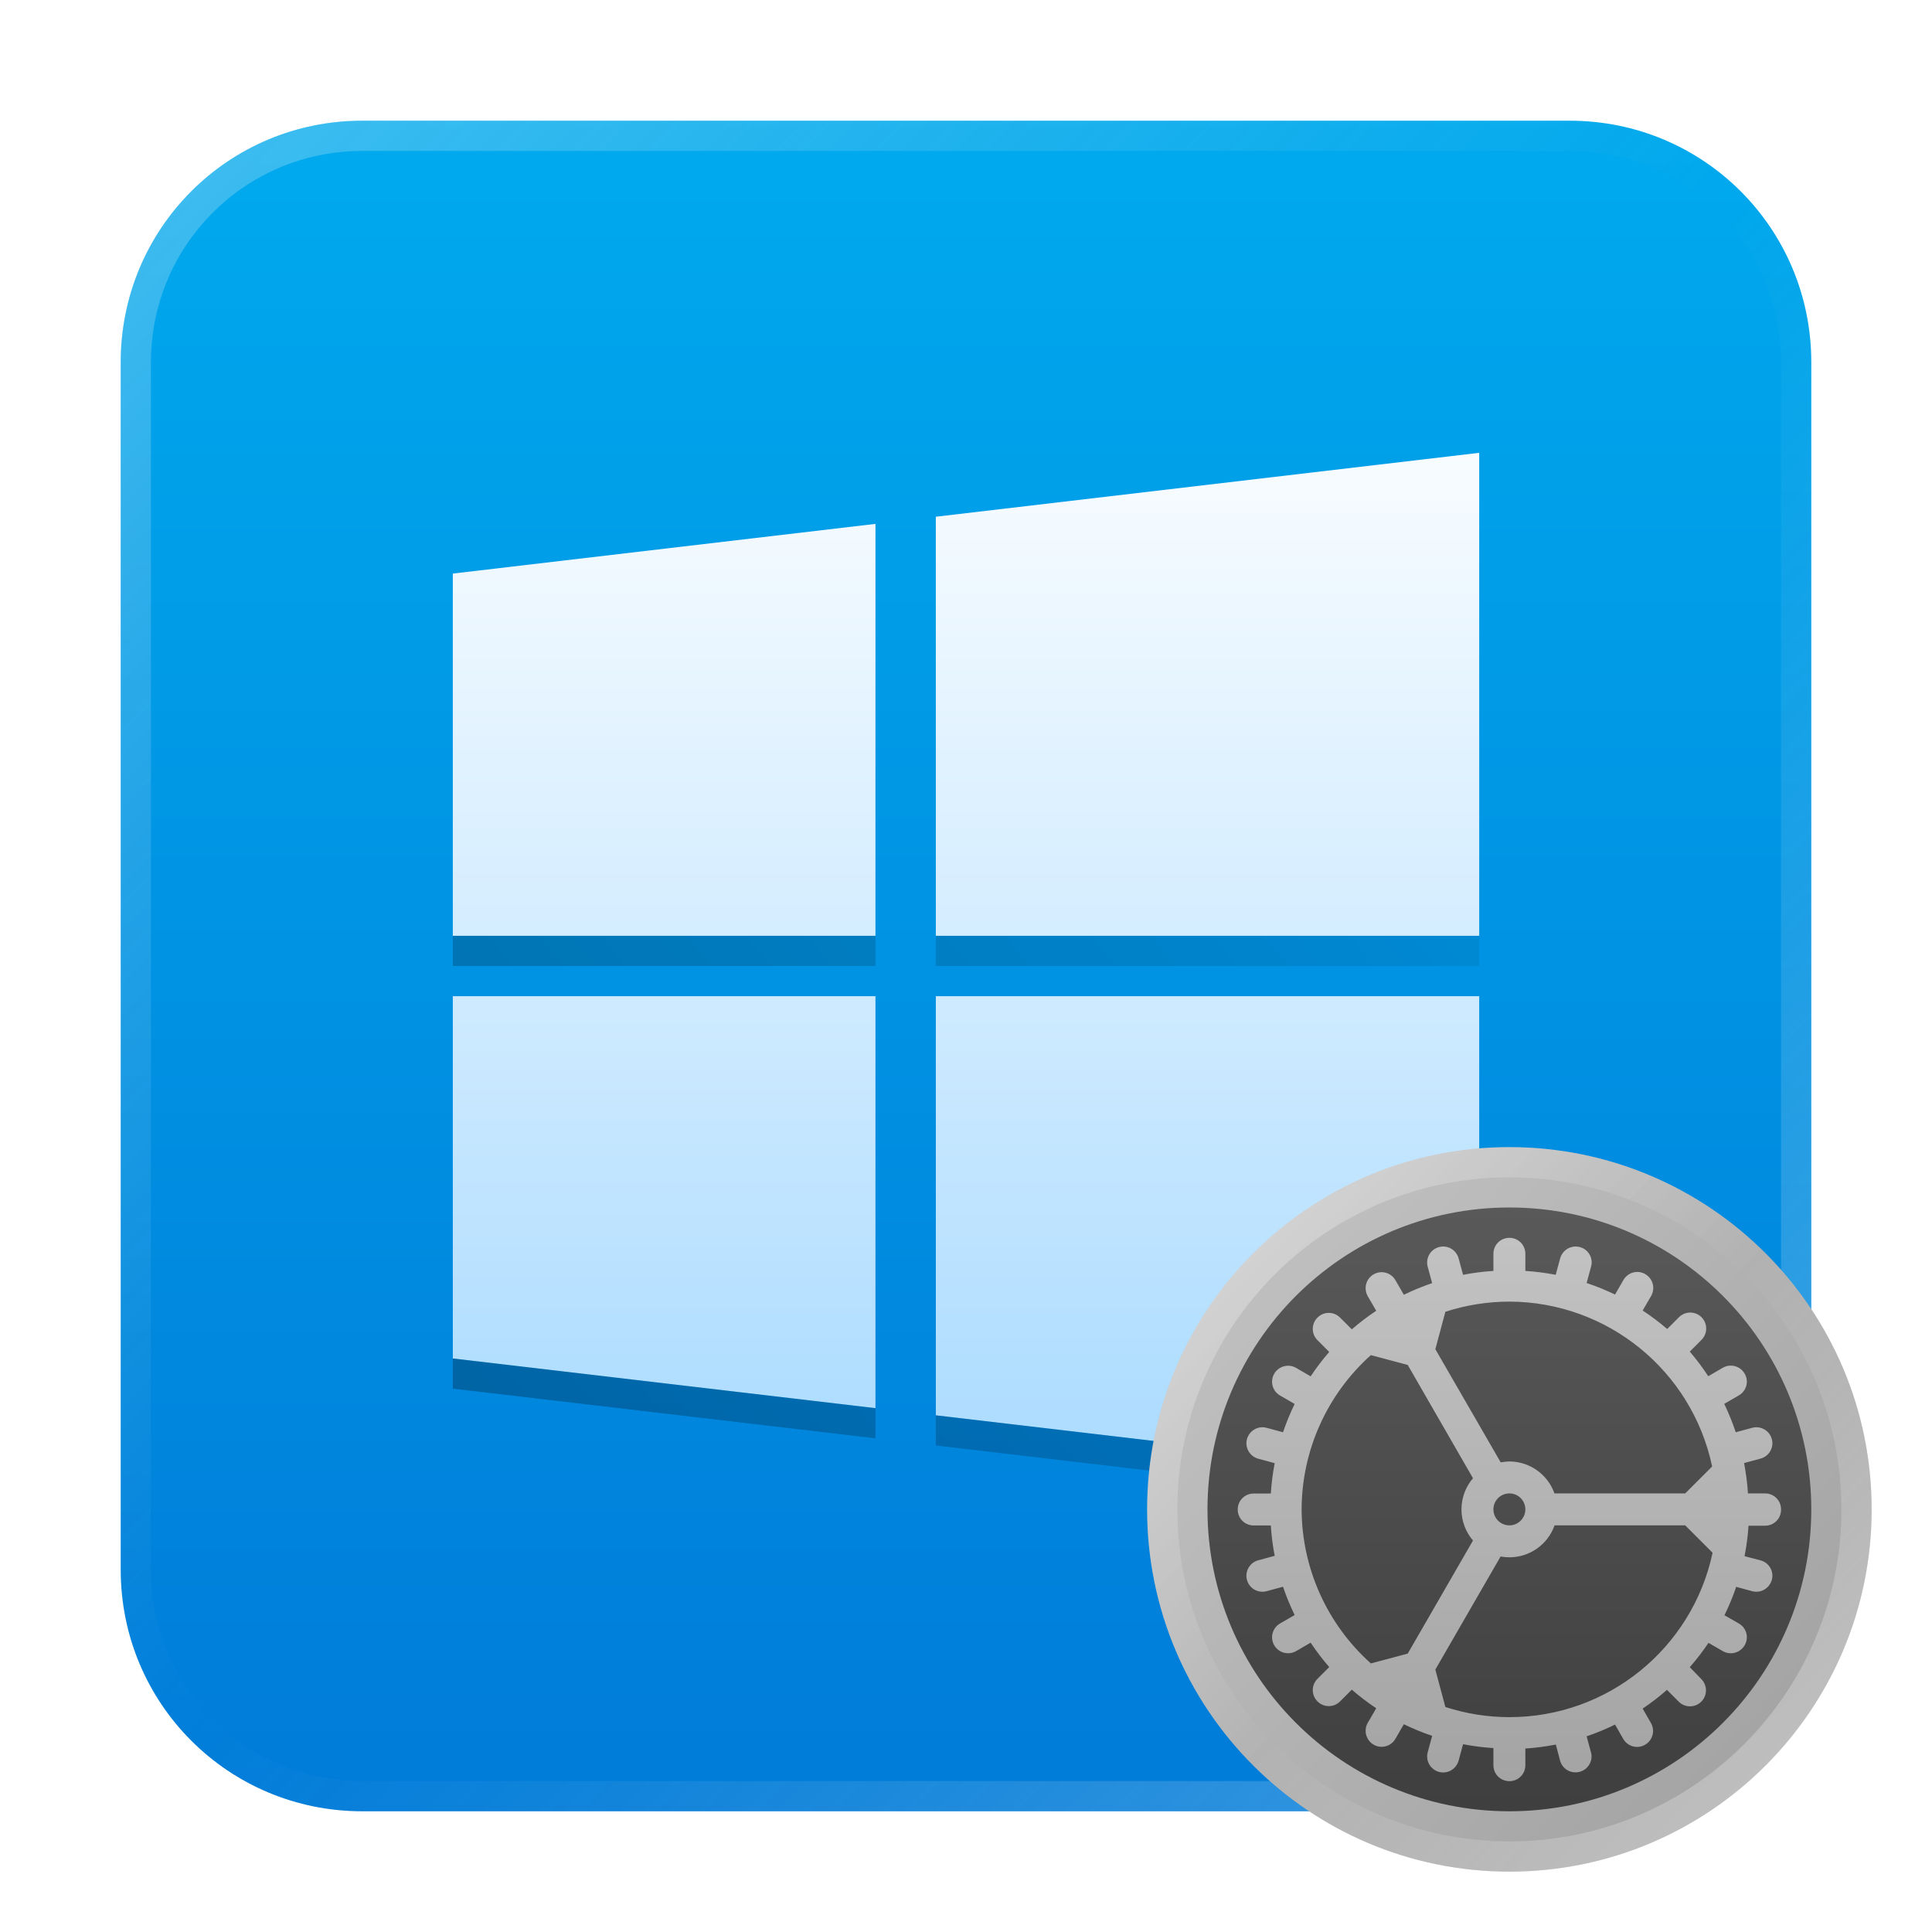
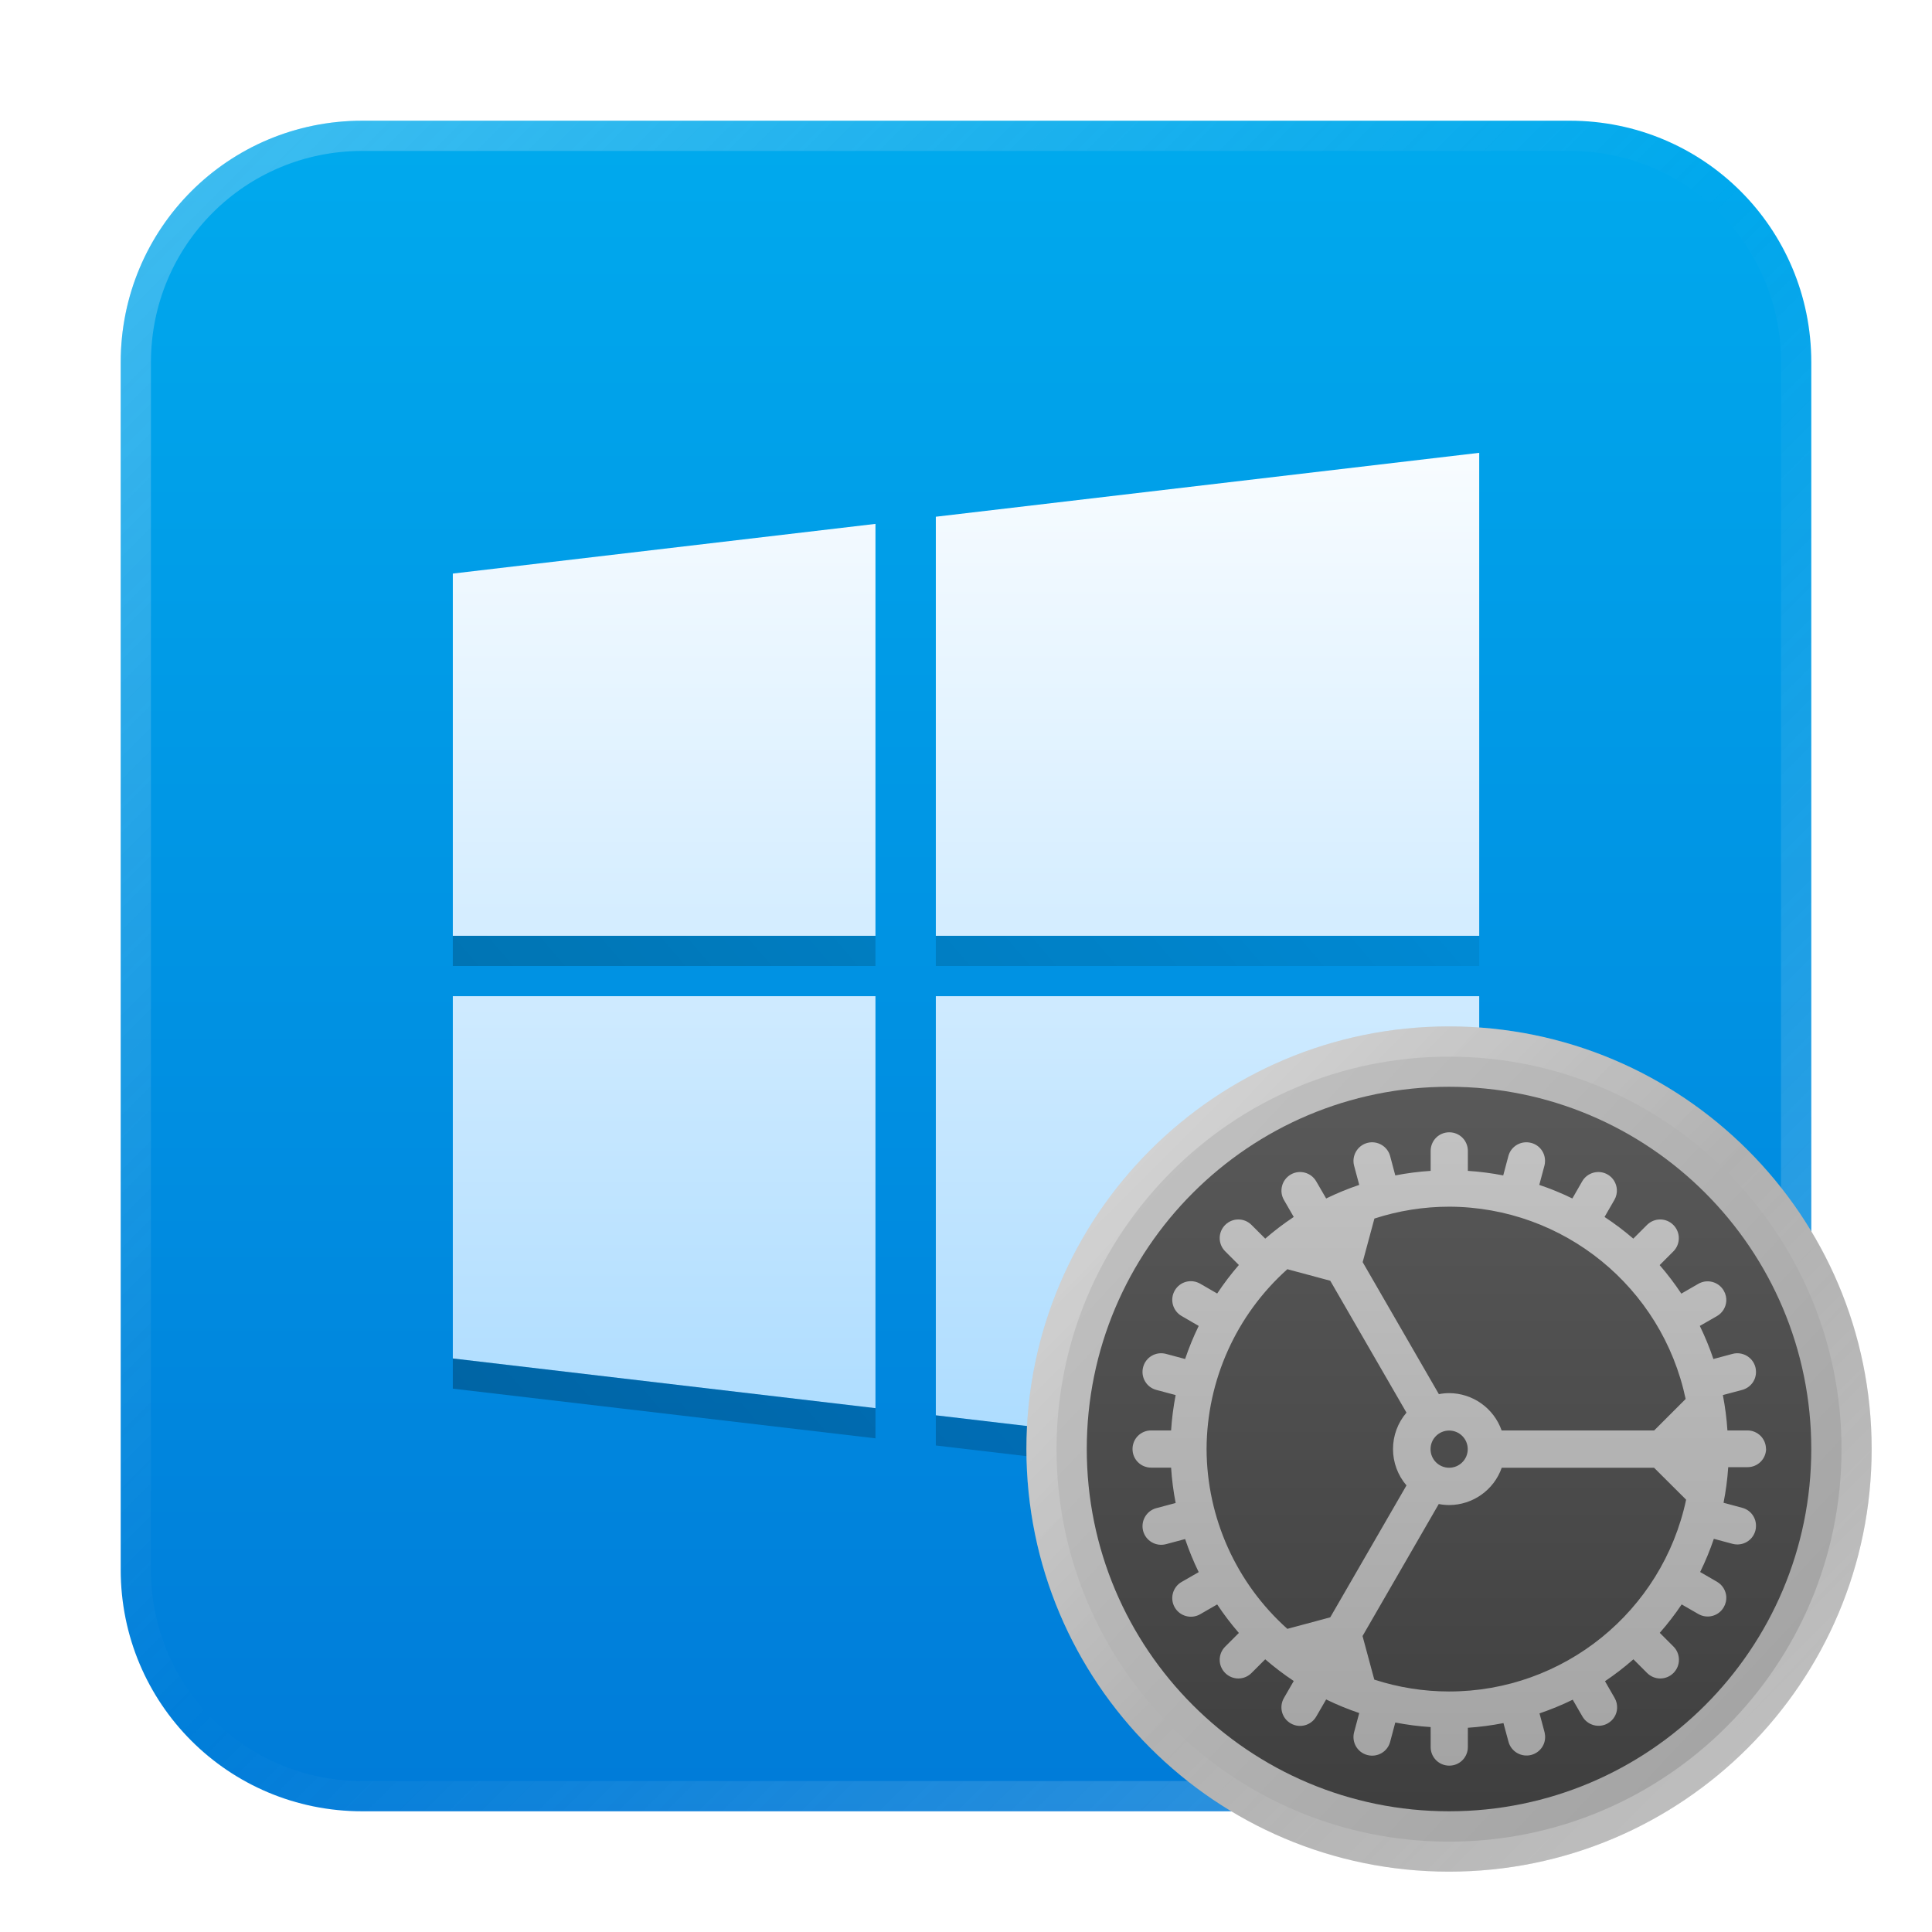
<svg xmlns="http://www.w3.org/2000/svg" xmlns:xlink="http://www.w3.org/1999/xlink" width="64" height="64" viewBox="0 0 16.933 16.933" version="1.1" id="svg5">
  <defs id="defs2">
    <linearGradient id="linearGradient1355">
      <stop style="stop-color:#0078d7;stop-opacity:1;" offset="0" id="stop1351" />
      <stop style="stop-color:#00adef;stop-opacity:1" offset="1" id="stop1353" />
    </linearGradient>
    <linearGradient id="linearGradient4568">
      <stop style="stop-color:#ffffff;stop-opacity:1;" offset="0" id="stop4564" />
      <stop style="stop-color:#a3d8ff;stop-opacity:1" offset="1" id="stop4566" />
    </linearGradient>
    <linearGradient id="linearGradient4194">
      <stop style="stop-color:#000000;stop-opacity:1;" offset="0" id="stop4190" />
      <stop style="stop-color:#000000;stop-opacity:0;" offset="1" id="stop4192" />
    </linearGradient>
-     <linearGradient id="linearGradient2216">
-       <stop style="stop-color:#ffffff;stop-opacity:1" offset="0" id="stop2210" />
-       <stop style="stop-color:#ffffff;stop-opacity:0.004" offset="0.497" id="stop2212" />
-       <stop style="stop-color:#ffffff;stop-opacity:1" offset="1" id="stop2214" />
-     </linearGradient>
-     <linearGradient id="linearGradient1016">
-       <stop style="stop-color:#cccccc;stop-opacity:1;" offset="0" id="stop1012" />
-       <stop style="stop-color:#999999;stop-opacity:1" offset="1" id="stop1014" />
-     </linearGradient>
-     <linearGradient xlink:href="#linearGradient2058" id="linearGradient2060" x1="13.755" y1="18.537" x2="13.755" y2="-2.101" gradientUnits="userSpaceOnUse" gradientTransform="matrix(0.4999996,0,0,0.4999996,8.995836,8.995836)" />
-     <linearGradient id="linearGradient2058">
-       <stop style="stop-color:#333333;stop-opacity:1" offset="0" id="stop2054" />
-       <stop style="stop-color:#666666;stop-opacity:1" offset="1" id="stop2056" />
-     </linearGradient>
-     <linearGradient xlink:href="#linearGradient3822" id="linearGradient6863" x1="12.435" y1="17.727" x2="12.435" y2="4.233" gradientUnits="userSpaceOnUse" gradientTransform="matrix(0.6000001,0,0,0.6000001,8.149148,6.720416)" />
-     <linearGradient id="linearGradient3822">
-       <stop style="stop-color:#999999;stop-opacity:1" offset="0" id="stop3818" />
-       <stop style="stop-color:#cccccc;stop-opacity:1" offset="1" id="stop3820" />
-     </linearGradient>
-     <linearGradient xlink:href="#linearGradient1016" id="linearGradient1018" x1="8.467" y1="8.467" x2="16.933" y2="16.404" gradientUnits="userSpaceOnUse" gradientTransform="translate(0.5291672,0.5291672)" />
-     <linearGradient xlink:href="#linearGradient2216" id="linearGradient1449" gradientUnits="userSpaceOnUse" x1="9.525" y1="9.525" x2="15.875" y2="15.875" gradientTransform="translate(0.5291672,0.5291672)" />
    <linearGradient xlink:href="#linearGradient4194" id="linearGradient4196" x1="11" y1="52.5" x2="53" y2="16.5" gradientUnits="userSpaceOnUse" />
    <linearGradient xlink:href="#linearGradient4568" id="linearGradient4570" x1="25" y1="12" x2="25" y2="52" gradientUnits="userSpaceOnUse" />
    <linearGradient xlink:href="#linearGradient37218" id="linearGradient1781" x1="2.8346456e-08" y1="2.2677165e-07" x2="64" y2="64" gradientUnits="userSpaceOnUse" gradientTransform="scale(0.2645833)" />
    <linearGradient id="linearGradient37218">
      <stop style="stop-color:#ffffff;stop-opacity:1" offset="0" id="stop37214" />
      <stop style="stop-color:#e6e6e6;stop-opacity:0.003" offset="0.497" id="stop37220" />
      <stop style="stop-color:#ffffff;stop-opacity:1" offset="1" id="stop37216" />
    </linearGradient>
    <linearGradient xlink:href="#linearGradient1355" id="linearGradient1357" x1="-3.175" y1="10.385" x2="-3.175" y2="-6.548" gradientUnits="userSpaceOnUse" gradientTransform="translate(3.175,6.548438)" />
+     <linearGradient xlink:href="#linearGradient1016" id="linearGradient1018" x1="8.467" y1="8.467" x2="16.933" y2="16.404" gradientUnits="userSpaceOnUse" gradientTransform="matrix(1.166667,0,0,1.166667,-2.116666,-2.116666)" />
+     <linearGradient id="linearGradient1016">
+       <stop style="stop-color:#cccccc;stop-opacity:1;" offset="0" id="stop1012" />
+       <stop style="stop-color:#999999;stop-opacity:1" offset="1" id="stop1014" />
+     </linearGradient>
+     <linearGradient xlink:href="#linearGradient2058" id="linearGradient2060" x1="13.755" y1="18.537" x2="13.755" y2="-2.101" gradientUnits="userSpaceOnUse" gradientTransform="matrix(0.5999994,0,0,0.5999994,7.620004,7.620005)" />
+     <linearGradient id="linearGradient2058">
+       <stop style="stop-color:#333333;stop-opacity:1" offset="0" id="stop2054" />
+       <stop style="stop-color:#666666;stop-opacity:1" offset="1" id="stop2056" />
+     </linearGradient>
+     <linearGradient xlink:href="#linearGradient3822" id="linearGradient6863" x1="12.435" y1="17.727" x2="12.435" y2="4.233" gradientUnits="userSpaceOnUse" gradientTransform="matrix(0.7000001,0,0,0.7000001,6.773312,5.106458)" />
+     <linearGradient id="linearGradient3822">
+       <stop style="stop-color:#999999;stop-opacity:1" offset="0" id="stop3818" />
+       <stop style="stop-color:#cccccc;stop-opacity:1" offset="1" id="stop3820" />
+     </linearGradient>
+     <linearGradient xlink:href="#linearGradient2216" id="linearGradient1449" gradientUnits="userSpaceOnUse" x1="9.525" y1="9.525" x2="15.875" y2="15.875" gradientTransform="matrix(1.166667,0,0,1.166667,-2.116666,-2.116667)" />
+     <linearGradient id="linearGradient2216">
+       <stop style="stop-color:#ffffff;stop-opacity:1" offset="0" id="stop2210" />
+       <stop style="stop-color:#ffffff;stop-opacity:0.004" offset="0.497" id="stop2212" />
+       <stop style="stop-color:#ffffff;stop-opacity:1" offset="1" id="stop2214" />
+     </linearGradient>
  </defs>
  <path id="rect863" style="fill:url(#linearGradient1357);fill-opacity:1;stroke-width:0.265" d="M 3.175,1.058 H 13.758 c 1.173,0 2.117,0.944 2.117,2.117 v 10.583 c 0,1.173 -0.944,2.117 -2.117,2.117 H 3.175 c -1.173,0 -2.117,-0.944 -2.117,-2.117 V 3.175 c 0,-1.173 0.944,-2.117 2.117,-2.117 z" />
  <path id="rect1345" style="opacity:0.3;fill:url(#linearGradient1781);fill-opacity:1;stroke-width:0.265" d="m 3.175,1.058 c -1.173,0 -2.117,0.944 -2.117,2.117 v 10.583 c 0,1.173 0.944,2.117 2.117,2.117 h 10.583 c 1.173,0 2.117,-0.944 2.117,-2.117 V 3.175 c 0,-1.173 -0.944,-2.117 -2.117,-2.117 z m 0,0.265 h 10.583 c 1.026,0 1.852,0.826 1.852,1.852 v 10.583 c 0,1.026 -0.826,1.852 -1.852,1.852 H 3.175 c -1.026,0 -1.852,-0.826 -1.852,-1.852 V 3.175 c 0,-1.026 0.826,-1.852 1.852,-1.852 z" />
  <path id="rect3474" style="opacity:1;fill:url(#linearGradient4570);stroke-width:1.176;fill-opacity:1" d="M 49 15 L 31 17.117 L 31 31 L 49 31 L 49 15 z M 29 17.354 L 15 19 L 15 31 L 29 31 L 29 17.354 z M 15 33 L 15 45 L 29 46.646 L 29 33 L 15 33 z M 31 33 L 31 46.883 L 49 49 L 49 33 L 31 33 z " transform="scale(0.2645833)" />
  <path id="rect3474-9" style="fill:url(#linearGradient4196);stroke-width:1.176;opacity:0.3;fill-opacity:1" d="M 15 31 L 15 32 L 29 32 L 29 31 L 15 31 z M 31 31 L 31 32 L 49 32 L 49 31 L 31 31 z M 15 45 L 15 46 L 29 47.646 L 29 46.646 L 15 45 z M 31 46.883 L 31 47.883 L 49 50 L 49 49 L 31 46.883 z " transform="scale(0.2645833)" />
-   <circle style="fill:url(#linearGradient1018);fill-opacity:1;stroke-width:0.26" id="path876" cx="13.229" cy="13.229" r="3.175" />
-   <path id="rect846-3-3" style="fill:url(#linearGradient2060);fill-opacity:1;stroke-width:0.169" d="m 13.229,10.583 a 2.646,2.646 0 0 0 -2.646,2.646 2.646,2.646 0 0 0 2.646,2.646 2.646,2.646 0 0 0 2.646,-2.646 2.646,2.646 0 0 0 -2.646,-2.646 z" />
-   <path id="path863-3" style="fill:url(#linearGradient6863);fill-opacity:1;stroke-width:0.26;stroke-linejoin:round" d="m 15.61,13.229 c 0,-0.078 -0.062,-0.14 -0.14,-0.14 h -0.15 a 2.101,2.101 0 0 0 -0.034,-0.266 l 0.144,-0.039 c 0.066,-0.018 0.108,-0.078 0.104,-0.143 -6e-4,-0.009 -0.002,-0.019 -0.005,-0.028 -0.02,-0.075 -0.097,-0.119 -0.172,-0.099 l -0.144,0.039 A 2.101,2.101 0 0 0 15.112,12.304 l 0.128,-0.074 c 0.042,-0.024 0.067,-0.067 0.07,-0.111 0.002,-0.027 -0.004,-0.055 -0.019,-0.08 -0.039,-0.067 -0.124,-0.09 -0.192,-0.051 l -0.127,0.074 A 2.101,2.101 0 0 0 14.81,11.846 l 0.103,-0.103 c 0.027,-0.027 0.041,-0.063 0.041,-0.099 0,-0.036 -0.014,-0.072 -0.041,-0.099 -0.055,-0.055 -0.143,-0.055 -0.198,0 l -0.103,0.103 A 2.101,2.101 0 0 0 14.397,11.486 l 0.074,-0.127 c 0.015,-0.025 0.02,-0.053 0.019,-0.08 -0.003,-0.045 -0.028,-0.087 -0.07,-0.112 -0.067,-0.039 -0.152,-0.016 -0.191,0.051 l -0.074,0.128 A 2.101,2.101 0 0 0 13.906,11.245 l 0.039,-0.144 c 0.003,-0.009 0.004,-0.019 0.005,-0.028 0.004,-0.065 -0.038,-0.126 -0.104,-0.143 -0.075,-0.02 -0.151,0.024 -0.172,0.099 l -0.039,0.144 a 2.101,2.101 0 0 0 -0.266,-0.034 v -0.15 c 0,-0.078 -0.062,-0.14 -0.14,-0.14 -0.078,-1e-6 -0.14,0.062 -0.14,0.14 l -10e-7,0.15 a 2.101,2.101 0 0 0 -0.266,0.034 l -0.039,-0.144 c -0.02,-0.075 -0.097,-0.119 -0.172,-0.099 -0.075,0.02 -0.119,0.097 -0.099,0.172 l 0.039,0.144 a 2.101,2.101 0 0 0 -0.248,0.102 l -0.074,-0.128 c -0.039,-0.067 -0.124,-0.09 -0.191,-0.051 -0.067,0.039 -0.09,0.124 -0.051,0.192 l 0.074,0.127 a 2.101,2.101 0 0 0 -0.214,0.163 l -0.103,-0.103 c -0.055,-0.055 -0.143,-0.055 -0.198,0 -0.055,0.055 -0.055,0.143 3e-6,0.198 l 0.103,0.103 a 2.101,2.101 0 0 0 -0.163,0.214 l -0.127,-0.074 c -0.067,-0.039 -0.153,-0.016 -0.192,0.051 -0.039,0.067 -0.016,0.152 0.051,0.191 l 0.128,0.074 a 2.101,2.101 0 0 0 -0.102,0.248 l -0.144,-0.039 c -0.075,-0.02 -0.151,0.024 -0.172,0.099 -0.02,0.075 0.024,0.151 0.099,0.172 l 0.144,0.039 a 2.101,2.101 0 0 0 -0.034,0.266 l -0.15,-4e-6 c -0.078,2e-6 -0.14,0.062 -0.14,0.14 -1e-6,0.078 0.062,0.14 0.14,0.14 h 0.15 a 2.101,2.101 0 0 0 0.034,0.266 l -0.144,0.039 c -0.075,0.02 -0.119,0.097 -0.099,0.172 0.02,0.075 0.097,0.119 0.172,0.099 l 0.144,-0.039 a 2.101,2.101 0 0 0 0.102,0.248 l -0.128,0.074 c -0.067,0.039 -0.09,0.124 -0.051,0.191 0.039,0.067 0.124,0.09 0.192,0.051 l 0.127,-0.074 a 2.101,2.101 0 0 0 0.163,0.214 l -0.103,0.103 c -0.055,0.055 -0.055,0.143 3e-6,0.198 0.055,0.055 0.143,0.055 0.198,-6e-6 l 0.103,-0.103 a 2.101,2.101 0 0 0 0.214,0.163 l -0.074,0.127 c -0.039,0.067 -0.016,0.153 0.051,0.192 0.067,0.039 0.152,0.016 0.191,-0.051 l 0.074,-0.128 a 2.101,2.101 0 0 0 0.248,0.102 l -0.039,0.144 c -0.02,0.075 0.024,0.151 0.099,0.172 0.075,0.02 0.151,-0.024 0.172,-0.099 l 0.039,-0.144 a 2.101,2.101 0 0 0 0.266,0.034 l -1e-6,0.15 c 0,0.078 0.062,0.14 0.14,0.14 0.078,-10e-7 0.14,-0.062 0.14,-0.14 V 15.325 a 2.101,2.101 0 0 0 0.267,-0.035 l 0.037,0.14 c 0.02,0.075 0.097,0.119 0.172,0.099 0.066,-0.018 0.108,-0.078 0.104,-0.143 -6e-4,-0.009 -0.002,-0.019 -0.005,-0.028 l -0.038,-0.14 a 2.101,2.101 0 0 0 0.249,-0.103 l 0.072,0.126 c 0.039,0.067 0.124,0.09 0.191,0.051 0.042,-0.024 0.067,-0.067 0.07,-0.112 0.002,-0.027 -0.004,-0.055 -0.019,-0.08 l -0.072,-0.125 a 2.101,2.101 0 0 0 0.213,-0.164 l 0.103,0.103 c 0.055,0.055 0.143,0.055 0.198,3e-6 0.027,-0.027 0.041,-0.063 0.041,-0.099 4e-6,-0.036 -0.014,-0.072 -0.041,-0.099 L 14.81,14.612 a 2.101,2.101 0 0 0 0.164,-0.213 l 0.125,0.072 c 0.067,0.039 0.153,0.016 0.192,-0.051 0.015,-0.025 0.021,-0.053 0.019,-0.08 -0.003,-0.045 -0.028,-0.087 -0.07,-0.111 l -0.126,-0.072 a 2.101,2.101 0 0 0 0.103,-0.249 l 0.14,0.038 c 0.075,0.02 0.151,-0.024 0.172,-0.099 0.003,-0.009 0.004,-0.019 0.005,-0.028 0.004,-0.065 -0.038,-0.126 -0.104,-0.143 l -0.14,-0.037 a 2.101,2.101 0 0 0 0.035,-0.267 h 0.145 c 0.078,-2e-6 0.14,-0.062 0.14,-0.14 z m -0.6,0.38 a 1.821,1.821 0 0 1 -1.781,1.441 1.821,1.821 0 0 1 -0.561,-0.089 l -0.088,-0.328 0.572,-0.991 a 0.42,0.42 0 0 0 0.077,0.007 0.42,0.42 0 0 0 0.396,-0.28 l 1.145,-4e-6 z m -0.004,-0.756 -0.236,0.236 h -1.146 a 0.42,0.42 0 0 0 -0.395,-0.28 0.42,0.42 0 0 0 -0.076,0.008 l -0.573,-0.992 0.088,-0.328 a 1.821,1.821 0 0 1 0.561,-0.089 1.821,1.821 0 0 1 1.777,1.445 z m -1.637,0.376 a 0.14,0.14 0 0 1 -0.14,0.14 0.14,0.14 0 0 1 -0.14,-0.14 0.14,0.14 0 0 1 0.14,-0.14 0.14,0.14 0 0 1 0.14,0.14 z m -0.459,-0.273 a 0.42,0.42 0 0 0 -0.101,0.273 0.42,0.42 0 0 0 0.101,0.273 l -0.572,0.991 -0.323,0.086 a 1.821,1.821 0 0 1 -0.607,-1.351 1.821,1.821 0 0 1 0.607,-1.351 l 0.323,0.086 z" />
-   <path id="path876-5" style="opacity:0.4;fill:url(#linearGradient1449);fill-opacity:1;stroke-width:0.26" d="m 13.229,10.054 a 3.175,3.175 0 0 0 -3.175,3.175 3.175,3.175 0 0 0 3.175,3.175 3.175,3.175 0 0 0 3.175,-3.175 3.175,3.175 0 0 0 -3.175,-3.175 z m 0,0.265 a 2.91,2.91 0 0 1 2.91,2.91 2.91,2.91 0 0 1 -2.91,2.91 2.91,2.91 0 0 1 -2.91,-2.91 2.91,2.91 0 0 1 2.91,-2.91 z" />
+   <circle style="fill:url(#linearGradient1018);fill-opacity:1;stroke-width:0.303" id="path876" cx="12.7" cy="12.7" r="3.704" />
+   <path id="rect846-3-3" style="fill:url(#linearGradient2060);fill-opacity:1;stroke-width:0.203" d="M 12.7,9.525 A 3.175,3.175 0 0 0 9.525,12.7 3.175,3.175 0 0 0 12.7,15.875 3.175,3.175 0 0 0 15.875,12.7 3.175,3.175 0 0 0 12.7,9.525 Z" />
+   <path id="path863-3" style="fill:url(#linearGradient6863);fill-opacity:1;stroke-width:0.303;stroke-linejoin:round" d="m 15.478,12.7 c 0,-0.091 -0.073,-0.163 -0.163,-0.163 h -0.175 a 2.451,2.451 0 0 0 -0.04,-0.31 l 0.169,-0.045 c 0.077,-0.021 0.126,-0.091 0.121,-0.167 -7e-4,-0.011 -0.002,-0.022 -0.005,-0.033 -0.023,-0.087 -0.113,-0.139 -0.2,-0.116 l -0.168,0.045 a 2.451,2.451 0 0 0 -0.119,-0.29 l 0.15,-0.086 c 0.049,-0.028 0.078,-0.078 0.082,-0.13 0.002,-0.031 -0.005,-0.064 -0.022,-0.093 -0.045,-0.078 -0.145,-0.105 -0.223,-0.06 l -0.149,0.086 a 2.451,2.451 0 0 0 -0.19,-0.25 l 0.12,-0.12 c 0.032,-0.032 0.048,-0.074 0.048,-0.116 0,-0.042 -0.016,-0.084 -0.048,-0.116 -0.064,-0.064 -0.167,-0.064 -0.231,0 l -0.12,0.12 A 2.451,2.451 0 0 0 14.063,10.666 l 0.086,-0.149 c 0.017,-0.029 0.024,-0.062 0.022,-0.093 -0.004,-0.052 -0.032,-0.102 -0.081,-0.13 -0.078,-0.045 -0.178,-0.018 -0.223,0.06 l -0.086,0.15 a 2.451,2.451 0 0 0 -0.29,-0.119 l 0.045,-0.168 c 0.003,-0.011 0.005,-0.022 0.005,-0.033 0.005,-0.076 -0.044,-0.147 -0.121,-0.167 -0.087,-0.023 -0.177,0.028 -0.2,0.116 l -0.045,0.169 a 2.451,2.451 0 0 0 -0.31,-0.04 v -0.175 c 0,-0.091 -0.073,-0.163 -0.163,-0.163 -0.091,-9e-7 -0.163,0.073 -0.163,0.163 l -2e-6,0.175 a 2.451,2.451 0 0 0 -0.31,0.04 l -0.045,-0.169 c -0.023,-0.087 -0.113,-0.139 -0.2,-0.116 -0.087,0.023 -0.139,0.113 -0.116,0.2 l 0.045,0.168 a 2.451,2.451 0 0 0 -0.29,0.119 l -0.087,-0.15 c -0.045,-0.078 -0.145,-0.105 -0.223,-0.06 -0.078,0.045 -0.105,0.145 -0.06,0.223 l 0.086,0.149 a 2.451,2.451 0 0 0 -0.25,0.19 l -0.12,-0.12 c -0.064,-0.064 -0.167,-0.064 -0.231,0 -0.064,0.064 -0.064,0.167 4e-6,0.231 l 0.12,0.12 a 2.451,2.451 0 0 0 -0.19,0.25 l -0.149,-0.086 c -0.078,-0.045 -0.178,-0.019 -0.223,0.06 -0.045,0.078 -0.018,0.178 0.06,0.223 l 0.15,0.087 a 2.451,2.451 0 0 0 -0.119,0.29 l -0.168,-0.045 c -0.087,-0.023 -0.177,0.028 -0.2,0.116 -0.023,0.087 0.028,0.177 0.116,0.2 l 0.169,0.045 a 2.451,2.451 0 0 0 -0.04,0.31 l -0.175,-4e-6 c -0.091,2e-6 -0.163,0.073 -0.163,0.163 -9e-7,0.091 0.073,0.163 0.163,0.163 h 0.175 a 2.451,2.451 0 0 0 0.04,0.31 l -0.169,0.045 c -0.087,0.023 -0.139,0.113 -0.116,0.2 0.023,0.087 0.113,0.139 0.2,0.116 l 0.168,-0.045 a 2.451,2.451 0 0 0 0.119,0.29 l -0.15,0.086 c -0.078,0.045 -0.105,0.145 -0.06,0.223 0.045,0.078 0.145,0.105 0.223,0.06 l 0.149,-0.086 a 2.451,2.451 0 0 0 0.19,0.25 l -0.12,0.12 c -0.064,0.064 -0.064,0.167 4e-6,0.231 0.064,0.064 0.167,0.064 0.231,-7e-6 l 0.12,-0.12 a 2.451,2.451 0 0 0 0.25,0.19 l -0.086,0.149 c -0.045,0.078 -0.019,0.178 0.06,0.223 0.078,0.045 0.178,0.018 0.223,-0.06 l 0.087,-0.15 a 2.451,2.451 0 0 0 0.29,0.119 l -0.045,0.168 c -0.023,0.087 0.028,0.177 0.116,0.2 0.087,0.023 0.177,-0.028 0.2,-0.116 l 0.045,-0.169 a 2.451,2.451 0 0 0 0.31,0.04 l -10e-7,0.175 c 0,0.091 0.073,0.163 0.163,0.163 0.091,-1e-6 0.163,-0.073 0.163,-0.163 v -0.169 a 2.451,2.451 0 0 0 0.312,-0.041 l 0.044,0.163 c 0.023,0.087 0.113,0.139 0.2,0.116 0.077,-0.021 0.126,-0.091 0.121,-0.167 -7e-4,-0.011 -0.003,-0.022 -0.005,-0.033 l -0.044,-0.164 a 2.451,2.451 0 0 0 0.291,-0.12 l 0.085,0.147 c 0.045,0.078 0.145,0.105 0.223,0.06 0.049,-0.028 0.078,-0.078 0.081,-0.13 0.002,-0.031 -0.005,-0.064 -0.022,-0.093 l -0.084,-0.146 a 2.451,2.451 0 0 0 0.249,-0.192 l 0.12,0.12 c 0.064,0.064 0.167,0.064 0.231,4e-6 0.032,-0.032 0.048,-0.074 0.048,-0.116 6e-6,-0.042 -0.016,-0.084 -0.048,-0.116 l -0.12,-0.12 a 2.451,2.451 0 0 0 0.192,-0.249 l 0.146,0.084 c 0.078,0.045 0.178,0.019 0.223,-0.06 0.017,-0.029 0.024,-0.062 0.022,-0.093 -0.004,-0.052 -0.033,-0.102 -0.082,-0.13 l -0.147,-0.085 a 2.451,2.451 0 0 0 0.12,-0.291 l 0.164,0.044 c 0.087,0.023 0.177,-0.028 0.2,-0.116 0.003,-0.011 0.005,-0.022 0.005,-0.033 0.005,-0.076 -0.044,-0.147 -0.121,-0.167 l -0.163,-0.044 a 2.451,2.451 0 0 0 0.041,-0.312 h 0.169 c 0.091,-3e-6 0.163,-0.073 0.163,-0.163 z m -0.7,0.444 a 2.124,2.124 0 0 1 -2.078,1.681 2.124,2.124 0 0 1 -0.655,-0.104 l -0.103,-0.382 0.668,-1.157 a 0.49,0.49 0 0 0 0.09,0.009 0.49,0.49 0 0 0 0.462,-0.327 l 1.335,-6e-6 z m -0.005,-0.882 -0.275,0.275 h -1.337 a 0.49,0.49 0 0 0 -0.461,-0.327 0.49,0.49 0 0 0 -0.089,0.009 l -0.668,-1.157 0.103,-0.382 a 2.124,2.124 0 0 1 0.655,-0.104 2.124,2.124 0 0 1 2.073,1.686 z m -1.909,0.439 a 0.163,0.163 0 0 1 -0.163,0.163 0.163,0.163 0 0 1 -0.163,-0.163 0.163,0.163 0 0 1 0.163,-0.163 0.163,0.163 0 0 1 0.163,0.163 z M 12.327,12.381 a 0.49,0.49 0 0 0 -0.118,0.319 0.49,0.49 0 0 0 0.118,0.319 l -0.668,1.156 -0.376,0.101 a 2.124,2.124 0 0 1 -0.708,-1.576 2.124,2.124 0 0 1 0.708,-1.576 l 0.376,0.101 z" />
+   <path id="path876-5" style="opacity:0.4;fill:url(#linearGradient1449);fill-opacity:1;stroke-width:0.303" d="m 12.7,8.996 c -2.046,3e-7 -3.704,1.658 -3.704,3.704 0,2.046 1.658,3.704 3.704,3.704 2.046,0 3.704,-1.658 3.704,-3.704 1e-6,-2.046 -1.658,-3.704 -3.704,-3.704 z m 0,0.265 c 1.9,-2.2e-6 3.44,1.54 3.44,3.44 1e-6,1.9 -1.54,3.44 -3.44,3.44 -1.9,0 -3.44,-1.54 -3.44,-3.44 -1.9e-6,-1.9 1.54,-3.44 3.44,-3.44 z" />
</svg>
